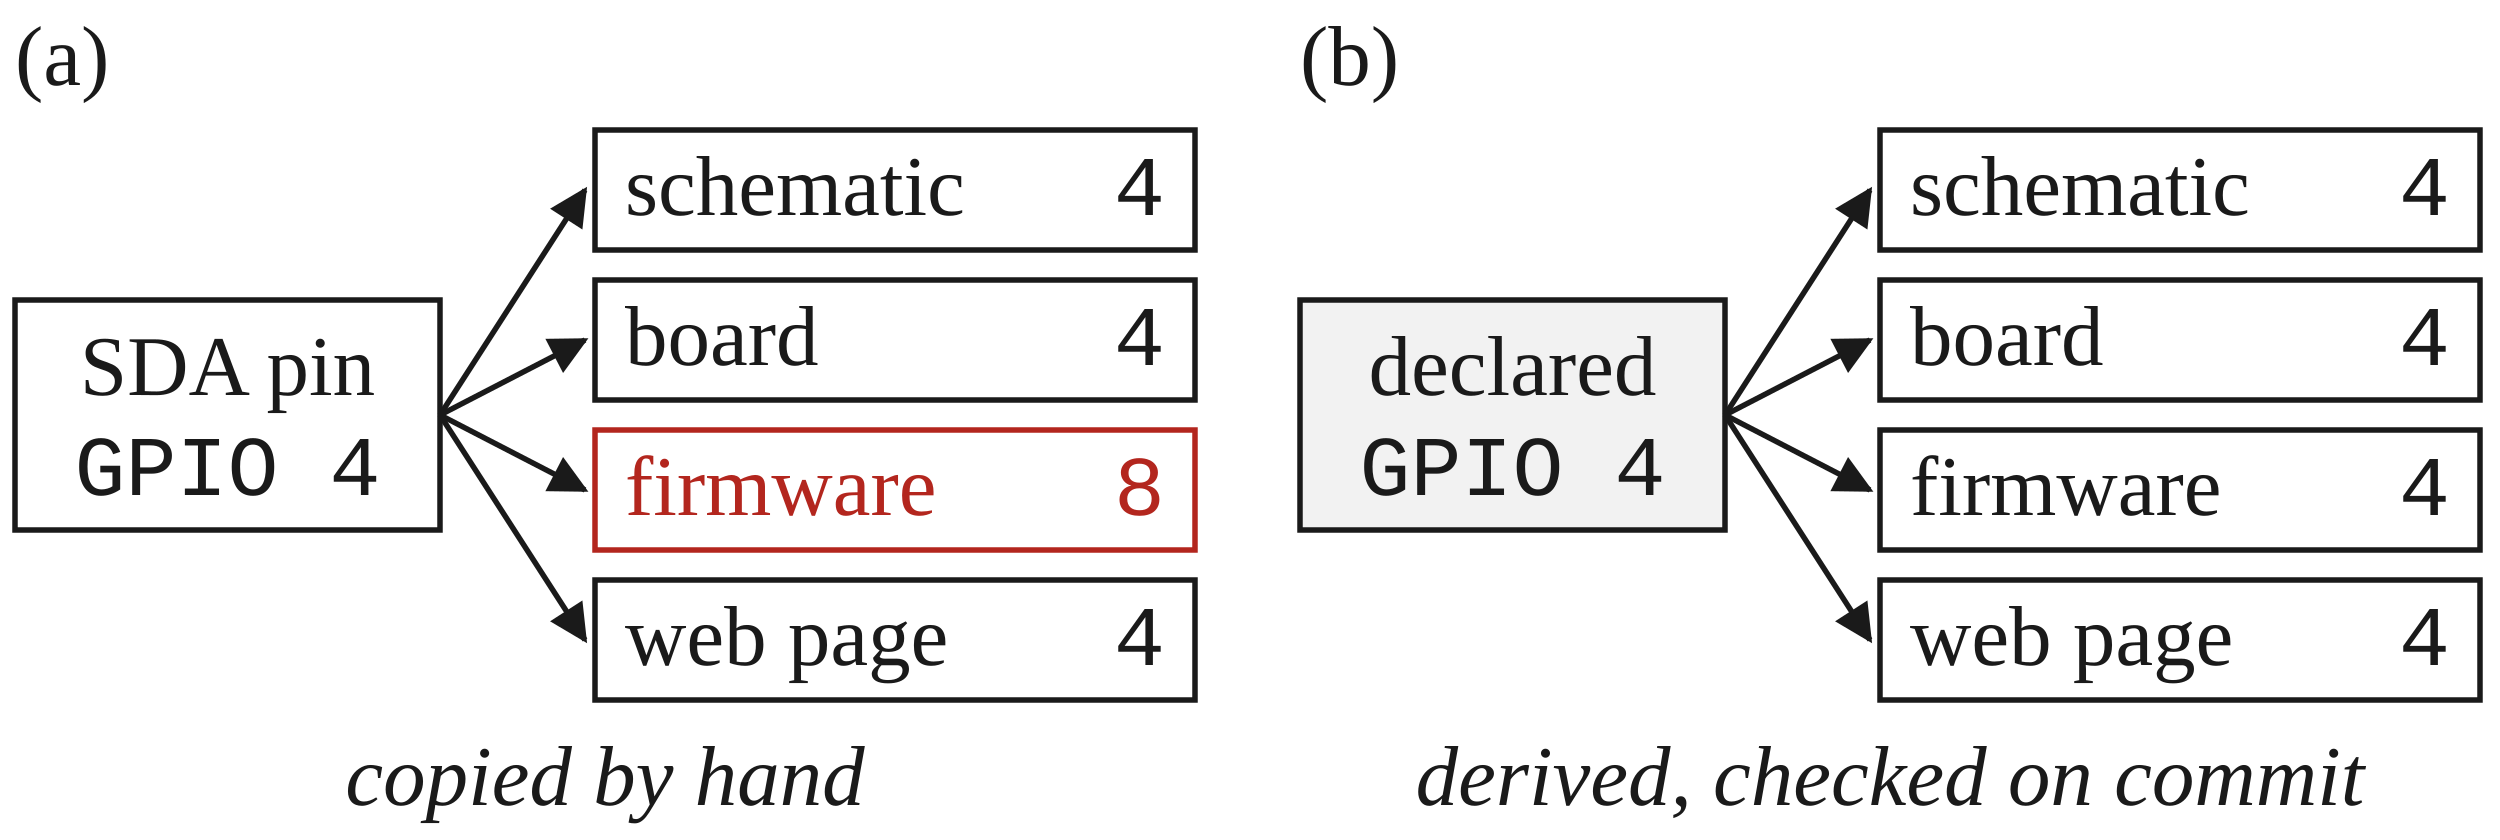
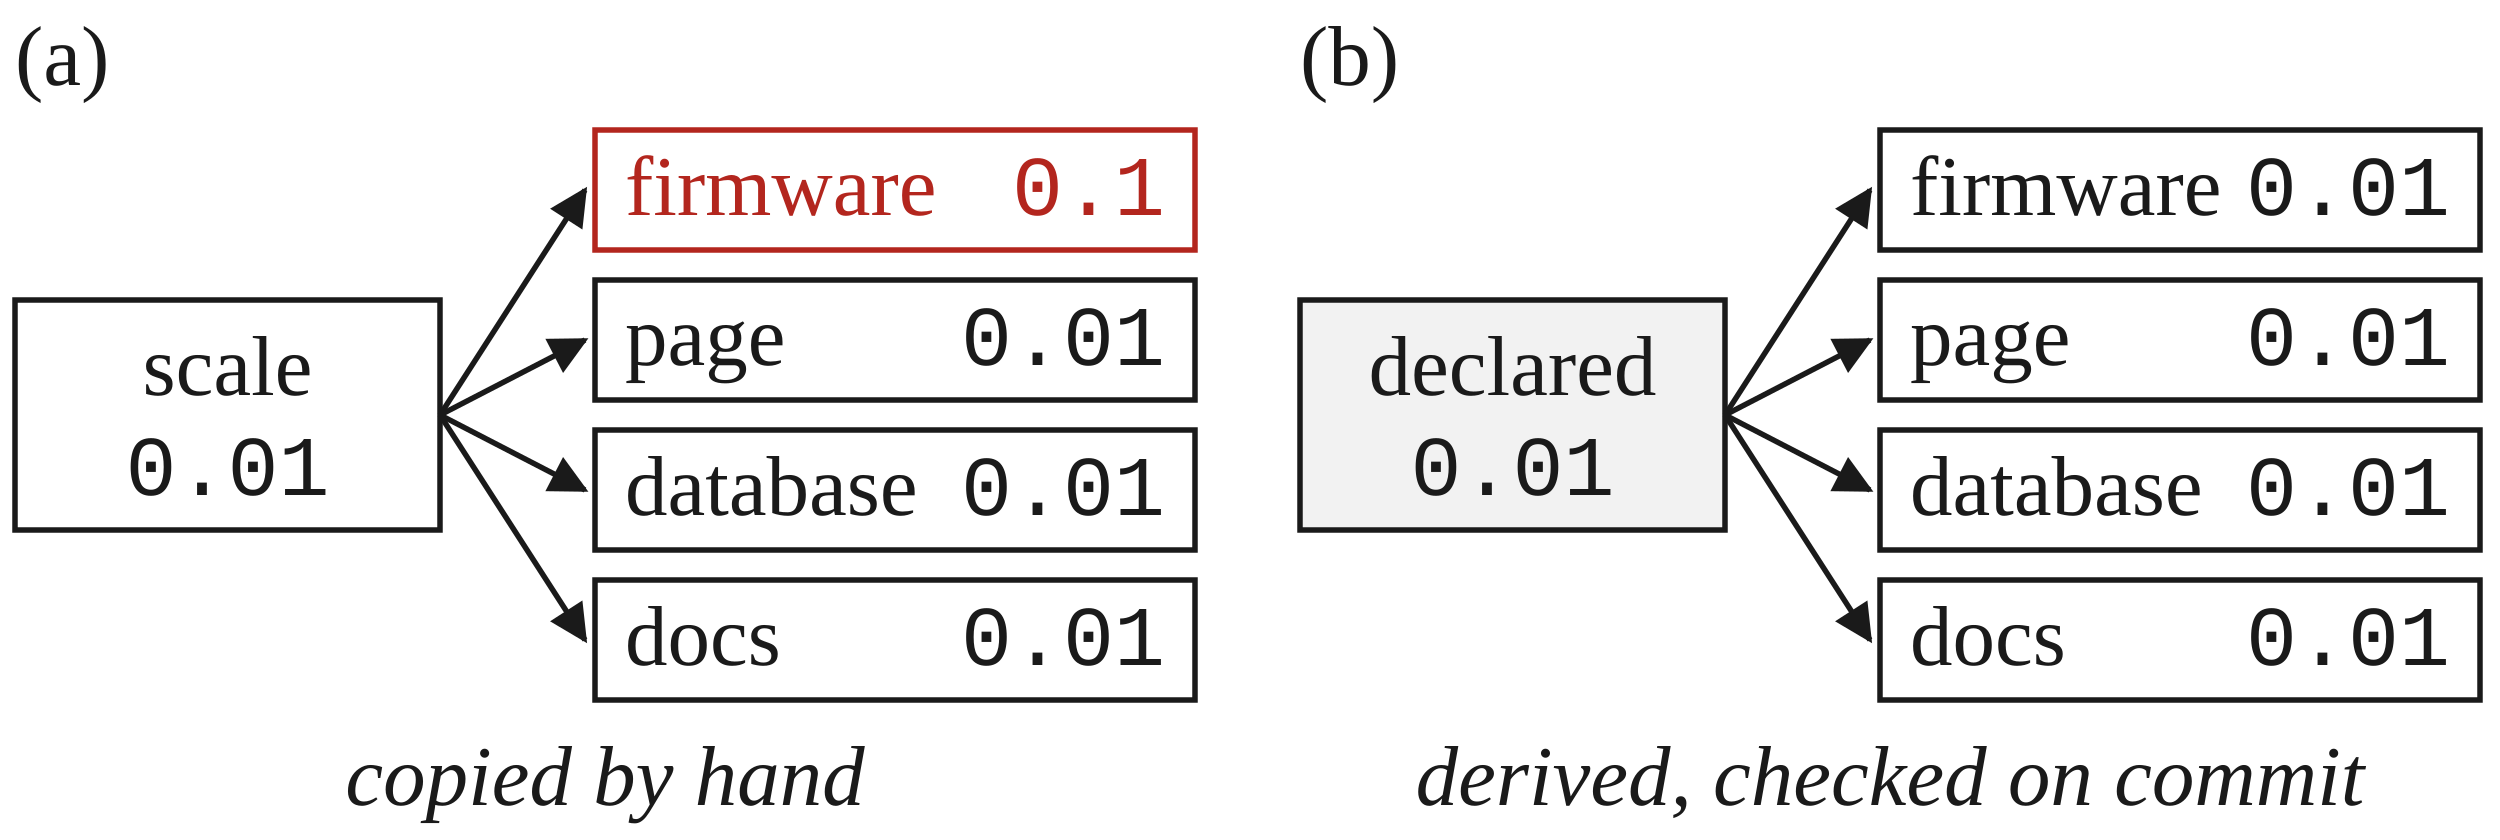
<svg xmlns="http://www.w3.org/2000/svg" width="1000" height="336" viewBox="0 0 1000 336">
  <defs>
    <marker id="a" viewBox="0 0 10 10" refX="9" refY="5" markerWidth="7" markerHeight="7" orient="auto-start-reverse">
      <path d="M0,0 L10,5 L0,10 z" fill="#1a1a1a" />
    </marker>
    <marker id="r" viewBox="0 0 10 10" refX="9" refY="5" markerWidth="7" markerHeight="7" orient="auto-start-reverse">
      <path d="M0,0 L10,5 L0,10 z" fill="#b3261e" />
    </marker>
  </defs>
  <rect width="1000" height="336" fill="white" />
  <text x="6" y="34" font-family="Times New Roman" font-size="34" fill="#1a1a1a" text-anchor="start" font-weight="normal" font-style="normal">(a)</text>
  <rect x="6" y="120.0" width="170" height="92" fill="white" stroke="#1a1a1a" stroke-width="2.2" />
-   <text x="91" y="158.0" font-family="Times New Roman" font-size="34" fill="#1a1a1a" text-anchor="middle" font-weight="normal" font-style="normal">SDA pin</text>
-   <text x="91" y="198.0" font-family="Liberation Mono" font-size="34" fill="#1a1a1a" text-anchor="middle" font-weight="normal" font-style="normal">GPIO 4</text>
-   <rect x="238" y="52" width="240" height="48" fill="white" stroke="#1a1a1a" stroke-width="2.2" />
-   <text x="250" y="86" font-family="Times New Roman" font-size="34" fill="#1a1a1a" text-anchor="start" font-weight="normal" font-style="normal">schematic</text>
-   <text x="466" y="86" font-family="Liberation Mono" font-size="34" fill="#1a1a1a" text-anchor="end" font-weight="normal" font-style="normal">4</text>
+   <text x="91" y="158.0" font-family="Times New Roman" font-size="34" fill="#1a1a1a" text-anchor="middle" font-weight="normal" font-style="normal">scale</text>
+   <text x="91" y="198.0" font-family="Liberation Mono" font-size="34" fill="#1a1a1a" text-anchor="middle" font-weight="normal" font-style="normal">0.01</text>
+   <rect x="238" y="52" width="240" height="48" fill="white" stroke="#b3261e" stroke-width="2.2" />
+   <text x="250" y="86" font-family="Times New Roman" font-size="34" fill="#b3261e" text-anchor="start" font-weight="normal" font-style="normal">firmware</text>
+   <text x="466" y="86" font-family="Liberation Mono" font-size="34" fill="#b3261e" text-anchor="end" font-weight="normal" font-style="normal">0.1</text>
  <line x1="176" y1="166.0" x2="234" y2="76.0" stroke="#1a1a1a" stroke-width="2.2" marker-end="url(#a)" />
  <rect x="238" y="112" width="240" height="48" fill="white" stroke="#1a1a1a" stroke-width="2.2" />
-   <text x="250" y="146" font-family="Times New Roman" font-size="34" fill="#1a1a1a" text-anchor="start" font-weight="normal" font-style="normal">board</text>
-   <text x="466" y="146" font-family="Liberation Mono" font-size="34" fill="#1a1a1a" text-anchor="end" font-weight="normal" font-style="normal">4</text>
+   <text x="250" y="146" font-family="Times New Roman" font-size="34" fill="#1a1a1a" text-anchor="start" font-weight="normal" font-style="normal">page</text>
+   <text x="466" y="146" font-family="Liberation Mono" font-size="34" fill="#1a1a1a" text-anchor="end" font-weight="normal" font-style="normal">0.01</text>
  <line x1="176" y1="166.0" x2="234" y2="136.0" stroke="#1a1a1a" stroke-width="2.2" marker-end="url(#a)" />
-   <rect x="238" y="172" width="240" height="48" fill="white" stroke="#b3261e" stroke-width="2.2" />
-   <text x="250" y="206" font-family="Times New Roman" font-size="34" fill="#b3261e" text-anchor="start" font-weight="normal" font-style="normal">firmware</text>
-   <text x="466" y="206" font-family="Liberation Mono" font-size="34" fill="#b3261e" text-anchor="end" font-weight="normal" font-style="normal">8</text>
+   <rect x="238" y="172" width="240" height="48" fill="white" stroke="#1a1a1a" stroke-width="2.2" />
+   <text x="250" y="206" font-family="Times New Roman" font-size="34" fill="#1a1a1a" text-anchor="start" font-weight="normal" font-style="normal">database</text>
+   <text x="466" y="206" font-family="Liberation Mono" font-size="34" fill="#1a1a1a" text-anchor="end" font-weight="normal" font-style="normal">0.01</text>
  <line x1="176" y1="166.0" x2="234" y2="196.0" stroke="#1a1a1a" stroke-width="2.2" marker-end="url(#a)" />
  <rect x="238" y="232" width="240" height="48" fill="white" stroke="#1a1a1a" stroke-width="2.2" />
-   <text x="250" y="266" font-family="Times New Roman" font-size="34" fill="#1a1a1a" text-anchor="start" font-weight="normal" font-style="normal">web page</text>
-   <text x="466" y="266" font-family="Liberation Mono" font-size="34" fill="#1a1a1a" text-anchor="end" font-weight="normal" font-style="normal">4</text>
+   <text x="250" y="266" font-family="Times New Roman" font-size="34" fill="#1a1a1a" text-anchor="start" font-weight="normal" font-style="normal">docs</text>
+   <text x="466" y="266" font-family="Liberation Mono" font-size="34" fill="#1a1a1a" text-anchor="end" font-weight="normal" font-style="normal">0.01</text>
  <line x1="176" y1="166.0" x2="234" y2="256.0" stroke="#1a1a1a" stroke-width="2.2" marker-end="url(#a)" />
  <text x="242" y="322" font-family="Times New Roman" font-size="34" fill="#1a1a1a" text-anchor="middle" font-weight="normal" font-style="italic">copied by hand</text>
  <text x="520" y="34" font-family="Times New Roman" font-size="34" fill="#1a1a1a" text-anchor="start" font-weight="normal" font-style="normal">(b)</text>
  <rect x="520" y="120.0" width="170" height="92" fill="#f2f2f2" stroke="#1a1a1a" stroke-width="2.2" />
  <text x="605" y="158.0" font-family="Times New Roman" font-size="34" fill="#1a1a1a" text-anchor="middle" font-weight="normal" font-style="normal">declared</text>
-   <text x="605" y="198.0" font-family="Liberation Mono" font-size="34" fill="#1a1a1a" text-anchor="middle" font-weight="normal" font-style="normal">GPIO 4</text>
+   <text x="605" y="198.0" font-family="Liberation Mono" font-size="34" fill="#1a1a1a" text-anchor="middle" font-weight="normal" font-style="normal">0.01</text>
  <rect x="752" y="52" width="240" height="48" fill="white" stroke="#1a1a1a" stroke-width="2.2" />
-   <text x="764" y="86" font-family="Times New Roman" font-size="34" fill="#1a1a1a" text-anchor="start" font-weight="normal" font-style="normal">schematic</text>
-   <text x="980" y="86" font-family="Liberation Mono" font-size="34" fill="#1a1a1a" text-anchor="end" font-weight="normal" font-style="normal">4</text>
+   <text x="764" y="86" font-family="Times New Roman" font-size="34" fill="#1a1a1a" text-anchor="start" font-weight="normal" font-style="normal">firmware</text>
+   <text x="980" y="86" font-family="Liberation Mono" font-size="34" fill="#1a1a1a" text-anchor="end" font-weight="normal" font-style="normal">0.01</text>
  <line x1="690" y1="166.0" x2="748" y2="76.0" stroke="#1a1a1a" stroke-width="2.2" marker-end="url(#a)" />
  <rect x="752" y="112" width="240" height="48" fill="white" stroke="#1a1a1a" stroke-width="2.2" />
-   <text x="764" y="146" font-family="Times New Roman" font-size="34" fill="#1a1a1a" text-anchor="start" font-weight="normal" font-style="normal">board</text>
-   <text x="980" y="146" font-family="Liberation Mono" font-size="34" fill="#1a1a1a" text-anchor="end" font-weight="normal" font-style="normal">4</text>
+   <text x="764" y="146" font-family="Times New Roman" font-size="34" fill="#1a1a1a" text-anchor="start" font-weight="normal" font-style="normal">page</text>
+   <text x="980" y="146" font-family="Liberation Mono" font-size="34" fill="#1a1a1a" text-anchor="end" font-weight="normal" font-style="normal">0.01</text>
  <line x1="690" y1="166.0" x2="748" y2="136.0" stroke="#1a1a1a" stroke-width="2.2" marker-end="url(#a)" />
  <rect x="752" y="172" width="240" height="48" fill="white" stroke="#1a1a1a" stroke-width="2.2" />
-   <text x="764" y="206" font-family="Times New Roman" font-size="34" fill="#1a1a1a" text-anchor="start" font-weight="normal" font-style="normal">firmware</text>
-   <text x="980" y="206" font-family="Liberation Mono" font-size="34" fill="#1a1a1a" text-anchor="end" font-weight="normal" font-style="normal">4</text>
+   <text x="764" y="206" font-family="Times New Roman" font-size="34" fill="#1a1a1a" text-anchor="start" font-weight="normal" font-style="normal">database</text>
+   <text x="980" y="206" font-family="Liberation Mono" font-size="34" fill="#1a1a1a" text-anchor="end" font-weight="normal" font-style="normal">0.01</text>
  <line x1="690" y1="166.0" x2="748" y2="196.0" stroke="#1a1a1a" stroke-width="2.2" marker-end="url(#a)" />
  <rect x="752" y="232" width="240" height="48" fill="white" stroke="#1a1a1a" stroke-width="2.2" />
-   <text x="764" y="266" font-family="Times New Roman" font-size="34" fill="#1a1a1a" text-anchor="start" font-weight="normal" font-style="normal">web page</text>
-   <text x="980" y="266" font-family="Liberation Mono" font-size="34" fill="#1a1a1a" text-anchor="end" font-weight="normal" font-style="normal">4</text>
+   <text x="764" y="266" font-family="Times New Roman" font-size="34" fill="#1a1a1a" text-anchor="start" font-weight="normal" font-style="normal">docs</text>
+   <text x="980" y="266" font-family="Liberation Mono" font-size="34" fill="#1a1a1a" text-anchor="end" font-weight="normal" font-style="normal">0.01</text>
  <line x1="690" y1="166.0" x2="748" y2="256.0" stroke="#1a1a1a" stroke-width="2.2" marker-end="url(#a)" />
  <text x="756" y="322" font-family="Times New Roman" font-size="34" fill="#1a1a1a" text-anchor="middle" font-weight="normal" font-style="italic">derived, checked on commit</text>
</svg>
